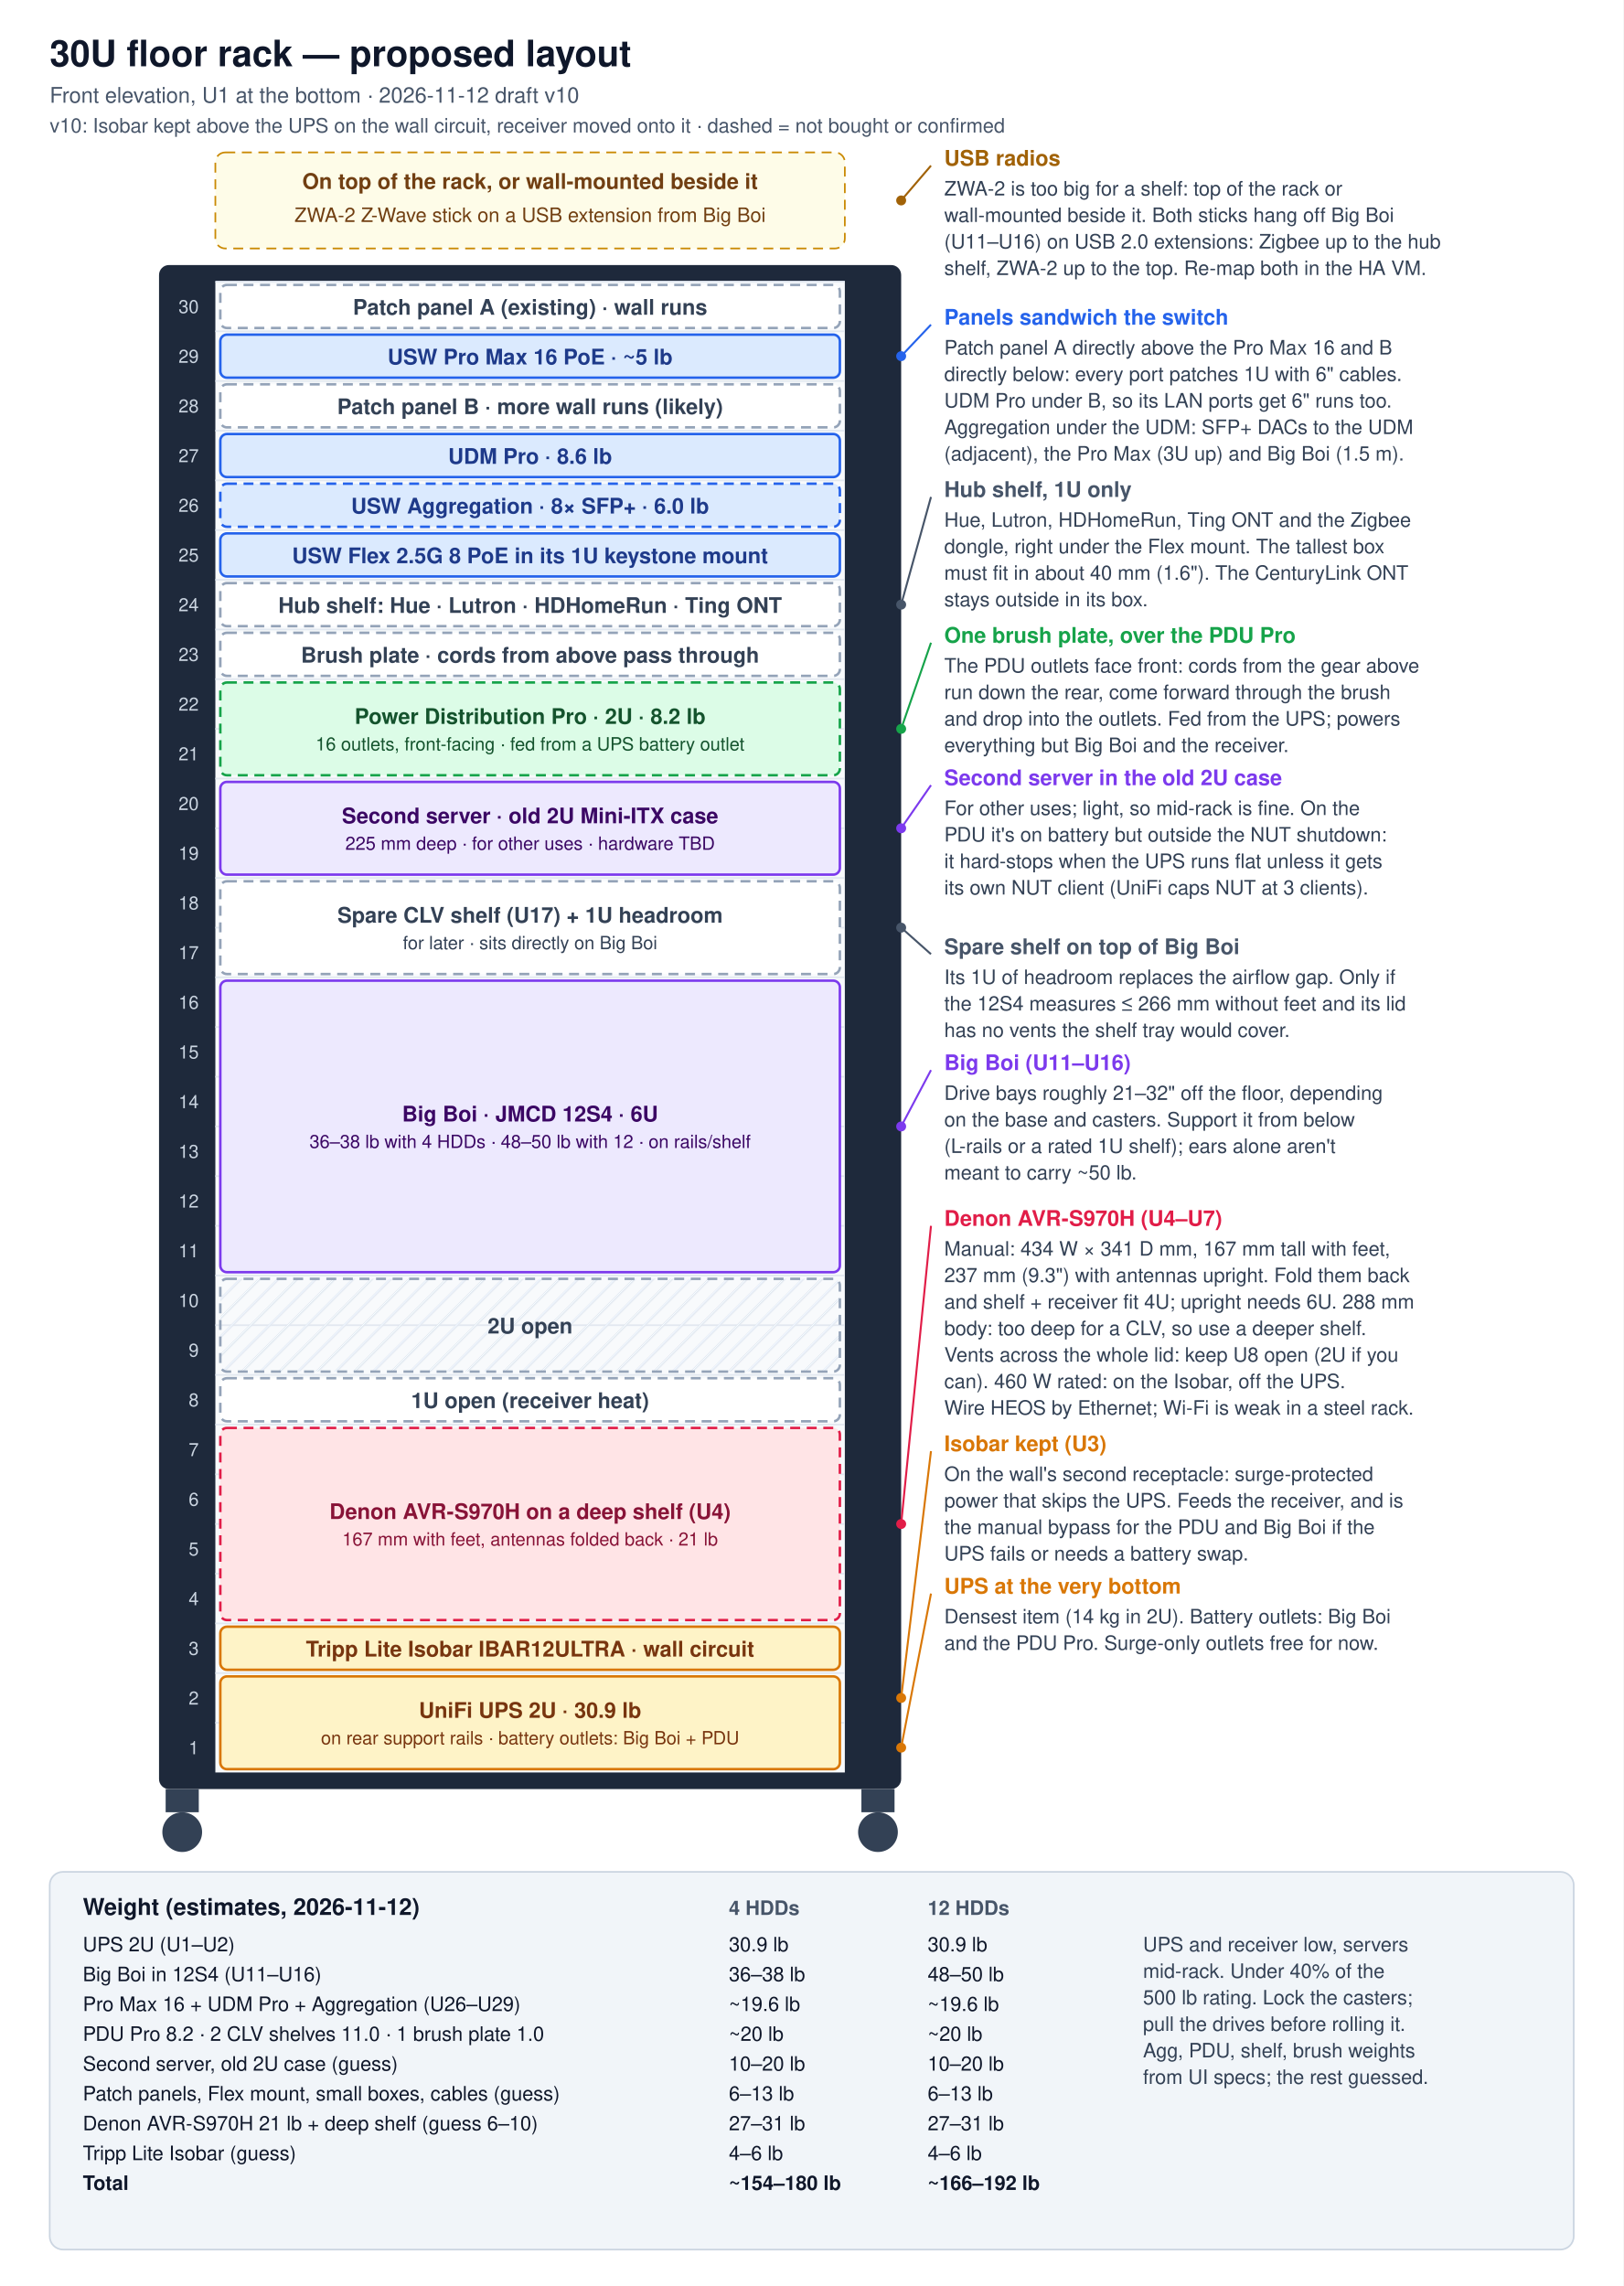
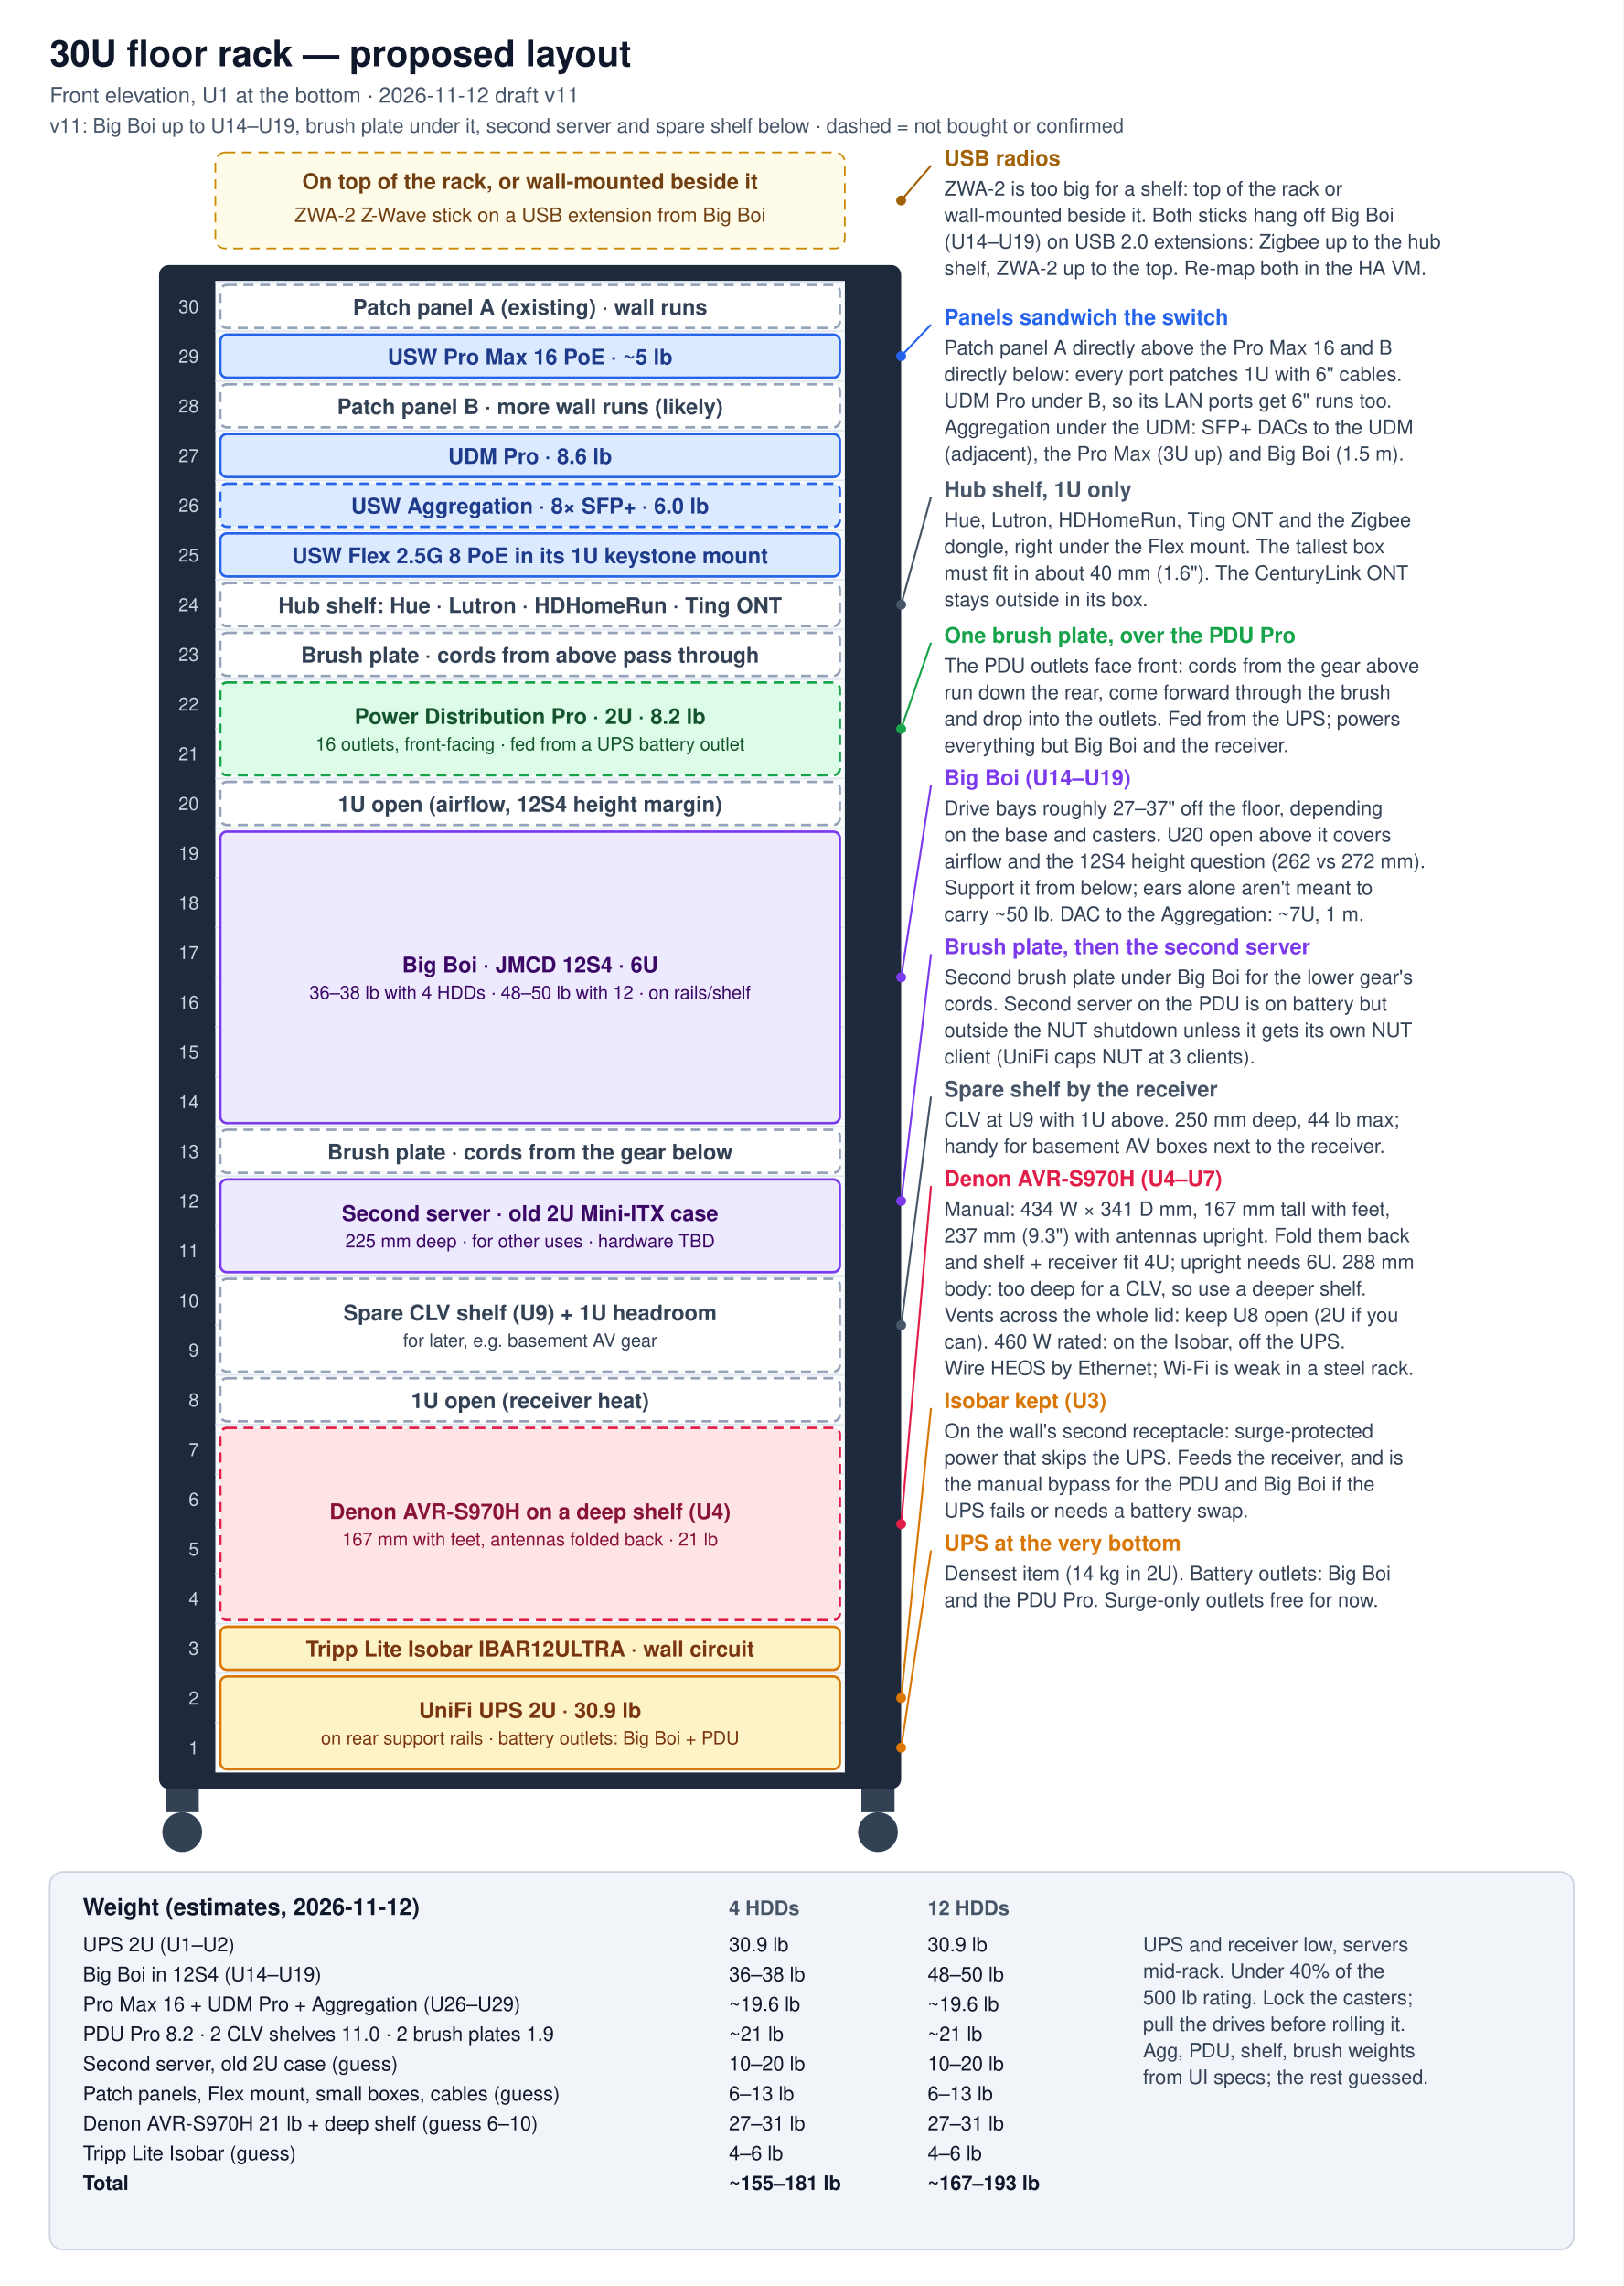
<svg xmlns="http://www.w3.org/2000/svg" viewBox="0 0 980 1380" width="980" height="1380" font-family="-apple-system, system-ui, Segoe UI, Helvetica, Arial, sans-serif">
  <defs>
    <pattern id="hatch" width="8" height="8" patternUnits="userSpaceOnUse" patternTransform="rotate(45)">
      <line x1="0" y1="0" x2="0" y2="8" stroke="#e2e8f0" stroke-width="3" />
    </pattern>
  </defs>
  <rect width="980" height="1380" fill="#ffffff" />
  <text x="30" y="40" font-size="22" font-weight="700" fill="#0f172a">30U floor rack — proposed layout</text>
-   <text x="30" y="62" font-size="13" fill="#475569">Front elevation, U1 at the bottom · 2026-11-12 draft v10</text>
-   <text x="30" y="80" font-size="12" fill="#475569">v10: Isobar kept above the UPS on the wall circuit, receiver moved onto it · dashed = not bought or confirmed</text>
+   <text x="30" y="62" font-size="13" fill="#475569">Front elevation, U1 at the bottom · 2026-11-12 draft v11</text>
+   <text x="30" y="80" font-size="12" fill="#475569">v11: Big Boi up to U14–U19, brush plate under it, second server and spare shelf below · dashed = not bought or confirmed</text>
  <rect x="130" y="92" width="380" height="58" rx="6" fill="#fefce8" stroke="#ca8a04" stroke-dasharray="6 4" />
  <text x="320" y="114" font-size="13" font-weight="700" fill="#713f12" text-anchor="middle">On top of the rack, or wall-mounted beside it</text>
  <text x="320" y="134" font-size="12" fill="#713f12" text-anchor="middle">ZWA-2 Z-Wave stick on a USB extension from Big Boi</text>
  <rect x="96" y="160" width="448" height="920" rx="6" fill="#1e293b" />
  <rect x="130" y="170" width="380" height="900" fill="#f8fafc" />
  <text x="120" y="1059" font-size="11" fill="#cbd5e1" text-anchor="end">1</text>
  <line x1="130" y1="1040" x2="510" y2="1040" stroke="#e2e8f0" />
  <text x="120" y="1029" font-size="11" fill="#cbd5e1" text-anchor="end">2</text>
  <line x1="130" y1="1010" x2="510" y2="1010" stroke="#e2e8f0" />
  <text x="120" y="999" font-size="11" fill="#cbd5e1" text-anchor="end">3</text>
  <line x1="130" y1="980" x2="510" y2="980" stroke="#e2e8f0" />
  <text x="120" y="969" font-size="11" fill="#cbd5e1" text-anchor="end">4</text>
  <line x1="130" y1="950" x2="510" y2="950" stroke="#e2e8f0" />
  <text x="120" y="939" font-size="11" fill="#cbd5e1" text-anchor="end">5</text>
  <line x1="130" y1="920" x2="510" y2="920" stroke="#e2e8f0" />
  <text x="120" y="909" font-size="11" fill="#cbd5e1" text-anchor="end">6</text>
  <line x1="130" y1="890" x2="510" y2="890" stroke="#e2e8f0" />
  <text x="120" y="879" font-size="11" fill="#cbd5e1" text-anchor="end">7</text>
  <line x1="130" y1="860" x2="510" y2="860" stroke="#e2e8f0" />
  <text x="120" y="849" font-size="11" fill="#cbd5e1" text-anchor="end">8</text>
  <line x1="130" y1="830" x2="510" y2="830" stroke="#e2e8f0" />
  <text x="120" y="819" font-size="11" fill="#cbd5e1" text-anchor="end">9</text>
  <line x1="130" y1="800" x2="510" y2="800" stroke="#e2e8f0" />
  <text x="120" y="789" font-size="11" fill="#cbd5e1" text-anchor="end">10</text>
  <line x1="130" y1="770" x2="510" y2="770" stroke="#e2e8f0" />
  <text x="120" y="759" font-size="11" fill="#cbd5e1" text-anchor="end">11</text>
  <line x1="130" y1="740" x2="510" y2="740" stroke="#e2e8f0" />
  <text x="120" y="729" font-size="11" fill="#cbd5e1" text-anchor="end">12</text>
  <line x1="130" y1="710" x2="510" y2="710" stroke="#e2e8f0" />
  <text x="120" y="699" font-size="11" fill="#cbd5e1" text-anchor="end">13</text>
  <line x1="130" y1="680" x2="510" y2="680" stroke="#e2e8f0" />
  <text x="120" y="669" font-size="11" fill="#cbd5e1" text-anchor="end">14</text>
  <line x1="130" y1="650" x2="510" y2="650" stroke="#e2e8f0" />
  <text x="120" y="639" font-size="11" fill="#cbd5e1" text-anchor="end">15</text>
  <line x1="130" y1="620" x2="510" y2="620" stroke="#e2e8f0" />
  <text x="120" y="609" font-size="11" fill="#cbd5e1" text-anchor="end">16</text>
  <line x1="130" y1="590" x2="510" y2="590" stroke="#e2e8f0" />
  <text x="120" y="579" font-size="11" fill="#cbd5e1" text-anchor="end">17</text>
  <line x1="130" y1="560" x2="510" y2="560" stroke="#e2e8f0" />
  <text x="120" y="549" font-size="11" fill="#cbd5e1" text-anchor="end">18</text>
  <line x1="130" y1="530" x2="510" y2="530" stroke="#e2e8f0" />
  <text x="120" y="519" font-size="11" fill="#cbd5e1" text-anchor="end">19</text>
  <line x1="130" y1="500" x2="510" y2="500" stroke="#e2e8f0" />
  <text x="120" y="489" font-size="11" fill="#cbd5e1" text-anchor="end">20</text>
  <line x1="130" y1="470" x2="510" y2="470" stroke="#e2e8f0" />
  <text x="120" y="459" font-size="11" fill="#cbd5e1" text-anchor="end">21</text>
  <line x1="130" y1="440" x2="510" y2="440" stroke="#e2e8f0" />
  <text x="120" y="429" font-size="11" fill="#cbd5e1" text-anchor="end">22</text>
  <line x1="130" y1="410" x2="510" y2="410" stroke="#e2e8f0" />
  <text x="120" y="399" font-size="11" fill="#cbd5e1" text-anchor="end">23</text>
  <line x1="130" y1="380" x2="510" y2="380" stroke="#e2e8f0" />
  <text x="120" y="369" font-size="11" fill="#cbd5e1" text-anchor="end">24</text>
  <line x1="130" y1="350" x2="510" y2="350" stroke="#e2e8f0" />
  <text x="120" y="339" font-size="11" fill="#cbd5e1" text-anchor="end">25</text>
  <line x1="130" y1="320" x2="510" y2="320" stroke="#e2e8f0" />
  <text x="120" y="309" font-size="11" fill="#cbd5e1" text-anchor="end">26</text>
  <line x1="130" y1="290" x2="510" y2="290" stroke="#e2e8f0" />
  <text x="120" y="279" font-size="11" fill="#cbd5e1" text-anchor="end">27</text>
  <line x1="130" y1="260" x2="510" y2="260" stroke="#e2e8f0" />
  <text x="120" y="249" font-size="11" fill="#cbd5e1" text-anchor="end">28</text>
  <line x1="130" y1="230" x2="510" y2="230" stroke="#e2e8f0" />
  <text x="120" y="219" font-size="11" fill="#cbd5e1" text-anchor="end">29</text>
  <line x1="130" y1="200" x2="510" y2="200" stroke="#e2e8f0" />
  <text x="120" y="189" font-size="11" fill="#cbd5e1" text-anchor="end">30</text>
  <line x1="130" y1="170" x2="510" y2="170" stroke="#e2e8f0" />
  <rect x="100" y="1080" width="20" height="14" fill="#334155" />
  <circle cx="110" cy="1106" r="12" fill="#334155" />
  <rect x="520" y="1080" width="20" height="14" fill="#334155" />
  <circle cx="530" cy="1106" r="12" fill="#334155" />
  <rect x="133" y="172" width="374" height="26" rx="4" fill="#ffffff" stroke="#94a3b8" stroke-width="1.5" stroke-dasharray="6 4" />
  <text x="320" y="190" font-size="13" font-weight="700" fill="#334155" text-anchor="middle">Patch panel A (existing)  ·  wall runs</text>
  <rect x="133" y="202" width="374" height="26" rx="4" fill="#dbeafe" stroke="#2563eb" stroke-width="1.5" />
  <text x="320" y="220" font-size="13" font-weight="700" fill="#1e3a8a" text-anchor="middle">USW Pro Max 16 PoE  ·  ~5 lb</text>
  <rect x="133" y="232" width="374" height="26" rx="4" fill="#ffffff" stroke="#94a3b8" stroke-width="1.5" stroke-dasharray="6 4" />
  <text x="320" y="250" font-size="13" font-weight="700" fill="#334155" text-anchor="middle">Patch panel B  ·  more wall runs (likely)</text>
  <rect x="133" y="262" width="374" height="26" rx="4" fill="#dbeafe" stroke="#2563eb" stroke-width="1.5" />
  <text x="320" y="280" font-size="13" font-weight="700" fill="#1e3a8a" text-anchor="middle">UDM Pro  ·  8.6 lb</text>
  <rect x="133" y="292" width="374" height="26" rx="4" fill="#dbeafe" stroke="#2563eb" stroke-width="1.5" stroke-dasharray="6 4" />
  <text x="320" y="310" font-size="13" font-weight="700" fill="#1e3a8a" text-anchor="middle">USW Aggregation  ·  8× SFP+  ·  6.0 lb</text>
  <rect x="133" y="322" width="374" height="26" rx="4" fill="#dbeafe" stroke="#2563eb" stroke-width="1.5" />
  <text x="320" y="340" font-size="13" font-weight="700" fill="#1e3a8a" text-anchor="middle">USW Flex 2.5G 8 PoE in its 1U keystone mount</text>
  <rect x="133" y="352" width="374" height="26" rx="4" fill="#ffffff" stroke="#94a3b8" stroke-width="1.5" stroke-dasharray="6 4" />
  <text x="320" y="370" font-size="13" font-weight="700" fill="#334155" text-anchor="middle">Hub shelf: Hue · Lutron · HDHomeRun · Ting ONT</text>
  <rect x="133" y="382" width="374" height="26" rx="4" fill="#ffffff" stroke="#94a3b8" stroke-width="1.5" stroke-dasharray="6 4" />
  <text x="320" y="400" font-size="13" font-weight="700" fill="#334155" text-anchor="middle">Brush plate  ·  cords from above pass through</text>
  <rect x="133" y="412" width="374" height="56" rx="4" fill="#dcfce7" stroke="#16a34a" stroke-width="1.5" stroke-dasharray="6 4" />
  <text x="320" y="437" font-size="13" font-weight="700" fill="#14532d" text-anchor="middle">Power Distribution Pro  ·  2U  ·  8.2 lb</text>
  <text x="320" y="453" font-size="11" fill="#14532d" text-anchor="middle">16 outlets, front-facing · fed from a UPS battery outlet</text>
-   <rect x="133" y="472" width="374" height="56" rx="4" fill="#ede9fe" stroke="#7c3aed" stroke-width="1.5" />
-   <text x="320" y="497" font-size="13" font-weight="700" fill="#3b0764" text-anchor="middle">Second server · old 2U Mini-ITX case</text>
-   <text x="320" y="513" font-size="11" fill="#3b0764" text-anchor="middle">225 mm deep · for other uses · hardware TBD</text>
-   <rect x="133" y="532" width="374" height="56" rx="4" fill="#ffffff" stroke="#94a3b8" stroke-width="1.5" stroke-dasharray="6 4" />
-   <text x="320" y="557" font-size="13" font-weight="700" fill="#334155" text-anchor="middle">Spare CLV shelf (U17) + 1U headroom</text>
-   <text x="320" y="573" font-size="11" fill="#334155" text-anchor="middle">for later · sits directly on Big Boi</text>
-   <rect x="133" y="592" width="374" height="176" rx="4" fill="#ede9fe" stroke="#7c3aed" stroke-width="1.5" />
-   <text x="320" y="677" font-size="13" font-weight="700" fill="#3b0764" text-anchor="middle">Big Boi · JMCD 12S4 · 6U</text>
-   <text x="320" y="693" font-size="11" fill="#3b0764" text-anchor="middle">36–38 lb with 4 HDDs · 48–50 lb with 12 · on rails/shelf</text>
-   <rect x="133" y="772" width="374" height="56" rx="4" fill="url(#hatch)" stroke="#94a3b8" stroke-width="1.5" stroke-dasharray="6 4" />
-   <text x="320" y="805" font-size="13" font-weight="700" fill="#334155" text-anchor="middle">2U open</text>
+   <rect x="133" y="472" width="374" height="26" rx="4" fill="#ffffff" stroke="#94a3b8" stroke-width="1.5" stroke-dasharray="6 4" />
+   <text x="320" y="490" font-size="13" font-weight="700" fill="#334155" text-anchor="middle">1U open (airflow, 12S4 height margin)</text>
+   <rect x="133" y="502" width="374" height="176" rx="4" fill="#ede9fe" stroke="#7c3aed" stroke-width="1.5" />
+   <text x="320" y="587" font-size="13" font-weight="700" fill="#3b0764" text-anchor="middle">Big Boi · JMCD 12S4 · 6U</text>
+   <text x="320" y="603" font-size="11" fill="#3b0764" text-anchor="middle">36–38 lb with 4 HDDs · 48–50 lb with 12 · on rails/shelf</text>
+   <rect x="133" y="682" width="374" height="26" rx="4" fill="#ffffff" stroke="#94a3b8" stroke-width="1.5" stroke-dasharray="6 4" />
+   <text x="320" y="700" font-size="13" font-weight="700" fill="#334155" text-anchor="middle">Brush plate  ·  cords from the gear below</text>
+   <rect x="133" y="712" width="374" height="56" rx="4" fill="#ede9fe" stroke="#7c3aed" stroke-width="1.5" />
+   <text x="320" y="737" font-size="13" font-weight="700" fill="#3b0764" text-anchor="middle">Second server · old 2U Mini-ITX case</text>
+   <text x="320" y="753" font-size="11" fill="#3b0764" text-anchor="middle">225 mm deep · for other uses · hardware TBD</text>
+   <rect x="133" y="772" width="374" height="56" rx="4" fill="#ffffff" stroke="#94a3b8" stroke-width="1.5" stroke-dasharray="6 4" />
+   <text x="320" y="797" font-size="13" font-weight="700" fill="#334155" text-anchor="middle">Spare CLV shelf (U9) + 1U headroom</text>
+   <text x="320" y="813" font-size="11" fill="#334155" text-anchor="middle">for later, e.g. basement AV gear</text>
  <rect x="133" y="832" width="374" height="26" rx="4" fill="#ffffff" stroke="#94a3b8" stroke-width="1.5" stroke-dasharray="6 4" />
  <text x="320" y="850" font-size="13" font-weight="700" fill="#334155" text-anchor="middle">1U open (receiver heat)</text>
  <rect x="133" y="862" width="374" height="116" rx="4" fill="#ffe4e6" stroke="#e11d48" stroke-width="1.5" stroke-dasharray="6 4" />
  <text x="320" y="917" font-size="13" font-weight="700" fill="#881337" text-anchor="middle">Denon AVR-S970H on a deep shelf (U4)</text>
  <text x="320" y="933" font-size="11" fill="#881337" text-anchor="middle">167 mm with feet, antennas folded back · 21 lb</text>
  <rect x="133" y="982" width="374" height="26" rx="4" fill="#fef3c7" stroke="#d97706" stroke-width="1.5" />
  <text x="320" y="1000" font-size="13" font-weight="700" fill="#78350f" text-anchor="middle">Tripp Lite Isobar IBAR12ULTRA  ·  wall circuit</text>
  <rect x="133" y="1012" width="374" height="56" rx="4" fill="#fef3c7" stroke="#d97706" stroke-width="1.5" />
  <text x="320" y="1037" font-size="13" font-weight="700" fill="#78350f" text-anchor="middle">UniFi UPS 2U  ·  30.9 lb</text>
  <text x="320" y="1053" font-size="11" fill="#78350f" text-anchor="middle">on rear support rails · battery outlets: Big Boi + PDU</text>
  <line x1="544" y1="121" x2="562" y2="100" stroke="#a16207" stroke-width="1.2" />
  <circle cx="544" cy="121" r="3" fill="#a16207" />
  <text x="570" y="100" font-size="13" font-weight="700" fill="#a16207">USB radios</text>
  <text x="570" y="118" font-size="12" fill="#334155">ZWA-2 is too big for a shelf: top of the rack or</text>
  <text x="570" y="134" font-size="12" fill="#334155">wall-mounted beside it. Both sticks hang off Big Boi</text>
-   <text x="570" y="150" font-size="12" fill="#334155">(U11–U16) on USB 2.0 extensions: Zigbee up to the hub</text>
+   <text x="570" y="150" font-size="12" fill="#334155">(U14–U19) on USB 2.0 extensions: Zigbee up to the hub</text>
  <text x="570" y="166" font-size="12" fill="#334155">shelf, ZWA-2 up to the top. Re-map both in the HA VM.</text>
  <line x1="544" y1="215" x2="562" y2="196" stroke="#2563eb" stroke-width="1.2" />
  <circle cx="544" cy="215" r="3" fill="#2563eb" />
  <text x="570" y="196" font-size="13" font-weight="700" fill="#2563eb">Panels sandwich the switch</text>
  <text x="570" y="214" font-size="12" fill="#334155">Patch panel A directly above the Pro Max 16 and B</text>
  <text x="570" y="230" font-size="12" fill="#334155">directly below: every port patches 1U with 6" cables.</text>
  <text x="570" y="246" font-size="12" fill="#334155">UDM Pro under B, so its LAN ports get 6" runs too.</text>
  <text x="570" y="262" font-size="12" fill="#334155">Aggregation under the UDM: SFP+ DACs to the UDM</text>
  <text x="570" y="278" font-size="12" fill="#334155">(adjacent), the Pro Max (3U up) and Big Boi (1.5 m).</text>
  <line x1="544" y1="365" x2="562" y2="300" stroke="#475569" stroke-width="1.2" />
  <circle cx="544" cy="365" r="3" fill="#475569" />
  <text x="570" y="300" font-size="13" font-weight="700" fill="#475569">Hub shelf, 1U only</text>
  <text x="570" y="318" font-size="12" fill="#334155">Hue, Lutron, HDHomeRun, Ting ONT and the Zigbee</text>
  <text x="570" y="334" font-size="12" fill="#334155">dongle, right under the Flex mount. The tallest box</text>
  <text x="570" y="350" font-size="12" fill="#334155">must fit in about 40 mm (1.6"). The CenturyLink ONT</text>
  <text x="570" y="366" font-size="12" fill="#334155">stays outside in its box.</text>
  <line x1="544" y1="440" x2="562" y2="388" stroke="#16a34a" stroke-width="1.2" />
  <circle cx="544" cy="440" r="3" fill="#16a34a" />
  <text x="570" y="388" font-size="13" font-weight="700" fill="#16a34a">One brush plate, over the PDU Pro</text>
  <text x="570" y="406" font-size="12" fill="#334155">The PDU outlets face front: cords from the gear above</text>
  <text x="570" y="422" font-size="12" fill="#334155">run down the rear, come forward through the brush</text>
  <text x="570" y="438" font-size="12" fill="#334155">and drop into the outlets. Fed from the UPS; powers</text>
  <text x="570" y="454" font-size="12" fill="#334155">everything but Big Boi and the receiver.</text>
-   <line x1="544" y1="500" x2="562" y2="474" stroke="#7c3aed" stroke-width="1.2" />
-   <circle cx="544" cy="500" r="3" fill="#7c3aed" />
-   <text x="570" y="474" font-size="13" font-weight="700" fill="#7c3aed">Second server in the old 2U case</text>
-   <text x="570" y="492" font-size="12" fill="#334155">For other uses; light, so mid-rack is fine. On the</text>
-   <text x="570" y="508" font-size="12" fill="#334155">PDU it's on battery but outside the NUT shutdown:</text>
-   <text x="570" y="524" font-size="12" fill="#334155">it hard-stops when the UPS runs flat unless it gets</text>
-   <text x="570" y="540" font-size="12" fill="#334155">its own NUT client (UniFi caps NUT at 3 clients).</text>
-   <line x1="544" y1="560" x2="562" y2="576" stroke="#475569" stroke-width="1.2" />
-   <circle cx="544" cy="560" r="3" fill="#475569" />
-   <text x="570" y="576" font-size="13" font-weight="700" fill="#475569">Spare shelf on top of Big Boi</text>
-   <text x="570" y="594" font-size="12" fill="#334155">Its 1U of headroom replaces the airflow gap. Only if</text>
-   <text x="570" y="610" font-size="12" fill="#334155">the 12S4 measures ≤ 266 mm without feet and its lid</text>
-   <text x="570" y="626" font-size="12" fill="#334155">has no vents the shelf tray would cover.</text>
-   <line x1="544" y1="680" x2="562" y2="646" stroke="#7c3aed" stroke-width="1.2" />
-   <circle cx="544" cy="680" r="3" fill="#7c3aed" />
-   <text x="570" y="646" font-size="13" font-weight="700" fill="#7c3aed">Big Boi (U11–U16)</text>
-   <text x="570" y="664" font-size="12" fill="#334155">Drive bays roughly 21–32" off the floor, depending</text>
-   <text x="570" y="680" font-size="12" fill="#334155">on the base and casters. Support it from below</text>
-   <text x="570" y="696" font-size="12" fill="#334155">(L-rails or a rated 1U shelf); ears alone aren't</text>
-   <text x="570" y="712" font-size="12" fill="#334155">meant to carry ~50 lb.</text>
-   <line x1="544" y1="920" x2="562" y2="740" stroke="#e11d48" stroke-width="1.2" />
+   <line x1="544" y1="590" x2="562" y2="474" stroke="#7c3aed" stroke-width="1.2" />
+   <circle cx="544" cy="590" r="3" fill="#7c3aed" />
+   <text x="570" y="474" font-size="13" font-weight="700" fill="#7c3aed">Big Boi (U14–U19)</text>
+   <text x="570" y="492" font-size="12" fill="#334155">Drive bays roughly 27–37" off the floor, depending</text>
+   <text x="570" y="508" font-size="12" fill="#334155">on the base and casters. U20 open above it covers</text>
+   <text x="570" y="524" font-size="12" fill="#334155">airflow and the 12S4 height question (262 vs 272 mm).</text>
+   <text x="570" y="540" font-size="12" fill="#334155">Support it from below; ears alone aren't meant to</text>
+   <text x="570" y="556" font-size="12" fill="#334155">carry ~50 lb. DAC to the Aggregation: ~7U, 1 m.</text>
+   <line x1="544" y1="725" x2="562" y2="576" stroke="#7c3aed" stroke-width="1.2" />
+   <circle cx="544" cy="725" r="3" fill="#7c3aed" />
+   <text x="570" y="576" font-size="13" font-weight="700" fill="#7c3aed">Brush plate, then the second server</text>
+   <text x="570" y="594" font-size="12" fill="#334155">Second brush plate under Big Boi for the lower gear's</text>
+   <text x="570" y="610" font-size="12" fill="#334155">cords. Second server on the PDU is on battery but</text>
+   <text x="570" y="626" font-size="12" fill="#334155">outside the NUT shutdown unless it gets its own NUT</text>
+   <text x="570" y="642" font-size="12" fill="#334155">client (UniFi caps NUT at 3 clients).</text>
+   <line x1="544" y1="800" x2="562" y2="662" stroke="#475569" stroke-width="1.2" />
+   <circle cx="544" cy="800" r="3" fill="#475569" />
+   <text x="570" y="662" font-size="13" font-weight="700" fill="#475569">Spare shelf by the receiver</text>
+   <text x="570" y="680" font-size="12" fill="#334155">CLV at U9 with 1U above. 250 mm deep, 44 lb max;</text>
+   <text x="570" y="696" font-size="12" fill="#334155">handy for basement AV boxes next to the receiver.</text>
+   <line x1="544" y1="920" x2="562" y2="716" stroke="#e11d48" stroke-width="1.2" />
  <circle cx="544" cy="920" r="3" fill="#e11d48" />
-   <text x="570" y="740" font-size="13" font-weight="700" fill="#e11d48">Denon AVR-S970H (U4–U7)</text>
-   <text x="570" y="758" font-size="12" fill="#334155">Manual: 434 W × 341 D mm, 167 mm tall with feet,</text>
-   <text x="570" y="774" font-size="12" fill="#334155">237 mm (9.3") with antennas upright. Fold them back</text>
-   <text x="570" y="790" font-size="12" fill="#334155">and shelf + receiver fit 4U; upright needs 6U. 288 mm</text>
-   <text x="570" y="806" font-size="12" fill="#334155">body: too deep for a CLV, so use a deeper shelf.</text>
-   <text x="570" y="822" font-size="12" fill="#334155">Vents across the whole lid: keep U8 open (2U if you</text>
-   <text x="570" y="838" font-size="12" fill="#334155">can). 460 W rated: on the Isobar, off the UPS.</text>
-   <text x="570" y="854" font-size="12" fill="#334155">Wire HEOS by Ethernet; Wi-Fi is weak in a steel rack.</text>
-   <line x1="544" y1="1025" x2="562" y2="876" stroke="#d97706" stroke-width="1.2" />
+   <text x="570" y="716" font-size="13" font-weight="700" fill="#e11d48">Denon AVR-S970H (U4–U7)</text>
+   <text x="570" y="734" font-size="12" fill="#334155">Manual: 434 W × 341 D mm, 167 mm tall with feet,</text>
+   <text x="570" y="750" font-size="12" fill="#334155">237 mm (9.3") with antennas upright. Fold them back</text>
+   <text x="570" y="766" font-size="12" fill="#334155">and shelf + receiver fit 4U; upright needs 6U. 288 mm</text>
+   <text x="570" y="782" font-size="12" fill="#334155">body: too deep for a CLV, so use a deeper shelf.</text>
+   <text x="570" y="798" font-size="12" fill="#334155">Vents across the whole lid: keep U8 open (2U if you</text>
+   <text x="570" y="814" font-size="12" fill="#334155">can). 460 W rated: on the Isobar, off the UPS.</text>
+   <text x="570" y="830" font-size="12" fill="#334155">Wire HEOS by Ethernet; Wi-Fi is weak in a steel rack.</text>
+   <line x1="544" y1="1025" x2="562" y2="850" stroke="#d97706" stroke-width="1.2" />
  <circle cx="544" cy="1025" r="3" fill="#d97706" />
-   <text x="570" y="876" font-size="13" font-weight="700" fill="#d97706">Isobar kept (U3)</text>
-   <text x="570" y="894" font-size="12" fill="#334155">On the wall's second receptacle: surge-protected</text>
-   <text x="570" y="910" font-size="12" fill="#334155">power that skips the UPS. Feeds the receiver, and is</text>
-   <text x="570" y="926" font-size="12" fill="#334155">the manual bypass for the PDU and Big Boi if the</text>
-   <text x="570" y="942" font-size="12" fill="#334155">UPS fails or needs a battery swap.</text>
-   <line x1="544" y1="1055" x2="562" y2="962" stroke="#d97706" stroke-width="1.2" />
+   <text x="570" y="850" font-size="13" font-weight="700" fill="#d97706">Isobar kept (U3)</text>
+   <text x="570" y="868" font-size="12" fill="#334155">On the wall's second receptacle: surge-protected</text>
+   <text x="570" y="884" font-size="12" fill="#334155">power that skips the UPS. Feeds the receiver, and is</text>
+   <text x="570" y="900" font-size="12" fill="#334155">the manual bypass for the PDU and Big Boi if the</text>
+   <text x="570" y="916" font-size="12" fill="#334155">UPS fails or needs a battery swap.</text>
+   <line x1="544" y1="1055" x2="562" y2="936" stroke="#d97706" stroke-width="1.2" />
  <circle cx="544" cy="1055" r="3" fill="#d97706" />
-   <text x="570" y="962" font-size="13" font-weight="700" fill="#d97706">UPS at the very bottom</text>
-   <text x="570" y="980" font-size="12" fill="#334155">Densest item (14 kg in 2U). Battery outlets: Big Boi</text>
-   <text x="570" y="996" font-size="12" fill="#334155">and the PDU Pro. Surge-only outlets free for now.</text>
+   <text x="570" y="936" font-size="13" font-weight="700" fill="#d97706">UPS at the very bottom</text>
+   <text x="570" y="954" font-size="12" fill="#334155">Densest item (14 kg in 2U). Battery outlets: Big Boi</text>
+   <text x="570" y="970" font-size="12" fill="#334155">and the PDU Pro. Surge-only outlets free for now.</text>
  <rect x="30" y="1130" width="920" height="228" rx="8" fill="#f1f5f9" stroke="#cbd5e1" />
  <text x="50" y="1156" font-size="14" font-weight="700" fill="#0f172a">Weight (estimates, 2026-11-12)</text>
  <text x="440" y="1156" font-size="12" font-weight="700" fill="#475569">4 HDDs</text>
  <text x="560" y="1156" font-size="12" font-weight="700" fill="#475569">12 HDDs</text>
  <text x="50" y="1178" font-size="12" font-weight="400" fill="#0f172a">UPS 2U (U1–U2)</text>
  <text x="440" y="1178" font-size="12" font-weight="400" fill="#0f172a">30.9 lb</text>
  <text x="560" y="1178" font-size="12" font-weight="400" fill="#0f172a">30.9 lb</text>
-   <text x="50" y="1196" font-size="12" font-weight="400" fill="#0f172a">Big Boi in 12S4 (U11–U16)</text>
+   <text x="50" y="1196" font-size="12" font-weight="400" fill="#0f172a">Big Boi in 12S4 (U14–U19)</text>
  <text x="440" y="1196" font-size="12" font-weight="400" fill="#0f172a">36–38 lb</text>
  <text x="560" y="1196" font-size="12" font-weight="400" fill="#0f172a">48–50 lb</text>
  <text x="50" y="1214" font-size="12" font-weight="400" fill="#0f172a">Pro Max 16 + UDM Pro + Aggregation (U26–U29)</text>
  <text x="440" y="1214" font-size="12" font-weight="400" fill="#0f172a">~19.6 lb</text>
  <text x="560" y="1214" font-size="12" font-weight="400" fill="#0f172a">~19.6 lb</text>
-   <text x="50" y="1232" font-size="12" font-weight="400" fill="#0f172a">PDU Pro 8.2 · 2 CLV shelves 11.0 · 1 brush plate 1.0</text>
-   <text x="440" y="1232" font-size="12" font-weight="400" fill="#0f172a">~20 lb</text>
-   <text x="560" y="1232" font-size="12" font-weight="400" fill="#0f172a">~20 lb</text>
+   <text x="50" y="1232" font-size="12" font-weight="400" fill="#0f172a">PDU Pro 8.2 · 2 CLV shelves 11.0 · 2 brush plates 1.9</text>
+   <text x="440" y="1232" font-size="12" font-weight="400" fill="#0f172a">~21 lb</text>
+   <text x="560" y="1232" font-size="12" font-weight="400" fill="#0f172a">~21 lb</text>
  <text x="50" y="1250" font-size="12" font-weight="400" fill="#0f172a">Second server, old 2U case (guess)</text>
  <text x="440" y="1250" font-size="12" font-weight="400" fill="#0f172a">10–20 lb</text>
  <text x="560" y="1250" font-size="12" font-weight="400" fill="#0f172a">10–20 lb</text>
  <text x="50" y="1268" font-size="12" font-weight="400" fill="#0f172a">Patch panels, Flex mount, small boxes, cables (guess)</text>
  <text x="440" y="1268" font-size="12" font-weight="400" fill="#0f172a">6–13 lb</text>
  <text x="560" y="1268" font-size="12" font-weight="400" fill="#0f172a">6–13 lb</text>
  <text x="50" y="1286" font-size="12" font-weight="400" fill="#0f172a">Denon AVR-S970H 21 lb + deep shelf (guess 6–10)</text>
  <text x="440" y="1286" font-size="12" font-weight="400" fill="#0f172a">27–31 lb</text>
  <text x="560" y="1286" font-size="12" font-weight="400" fill="#0f172a">27–31 lb</text>
  <text x="50" y="1304" font-size="12" font-weight="400" fill="#0f172a">Tripp Lite Isobar (guess)</text>
  <text x="440" y="1304" font-size="12" font-weight="400" fill="#0f172a">4–6 lb</text>
  <text x="560" y="1304" font-size="12" font-weight="400" fill="#0f172a">4–6 lb</text>
  <text x="50" y="1322" font-size="12" font-weight="700" fill="#0f172a">Total</text>
-   <text x="440" y="1322" font-size="12" font-weight="700" fill="#0f172a">~154–180 lb</text>
-   <text x="560" y="1322" font-size="12" font-weight="700" fill="#0f172a">~166–192 lb</text>
+   <text x="440" y="1322" font-size="12" font-weight="700" fill="#0f172a">~155–181 lb</text>
+   <text x="560" y="1322" font-size="12" font-weight="700" fill="#0f172a">~167–193 lb</text>
  <text x="690" y="1178" font-size="12" fill="#334155">UPS and receiver low, servers</text>
  <text x="690" y="1194" font-size="12" fill="#334155">mid-rack. Under 40% of the</text>
  <text x="690" y="1210" font-size="12" fill="#334155">500 lb rating. Lock the casters;</text>
  <text x="690" y="1226" font-size="12" fill="#334155">pull the drives before rolling it.</text>
  <text x="690" y="1242" font-size="12" fill="#334155">Agg, PDU, shelf, brush weights</text>
  <text x="690" y="1258" font-size="12" fill="#334155">from UI specs; the rest guessed.</text>
</svg>
